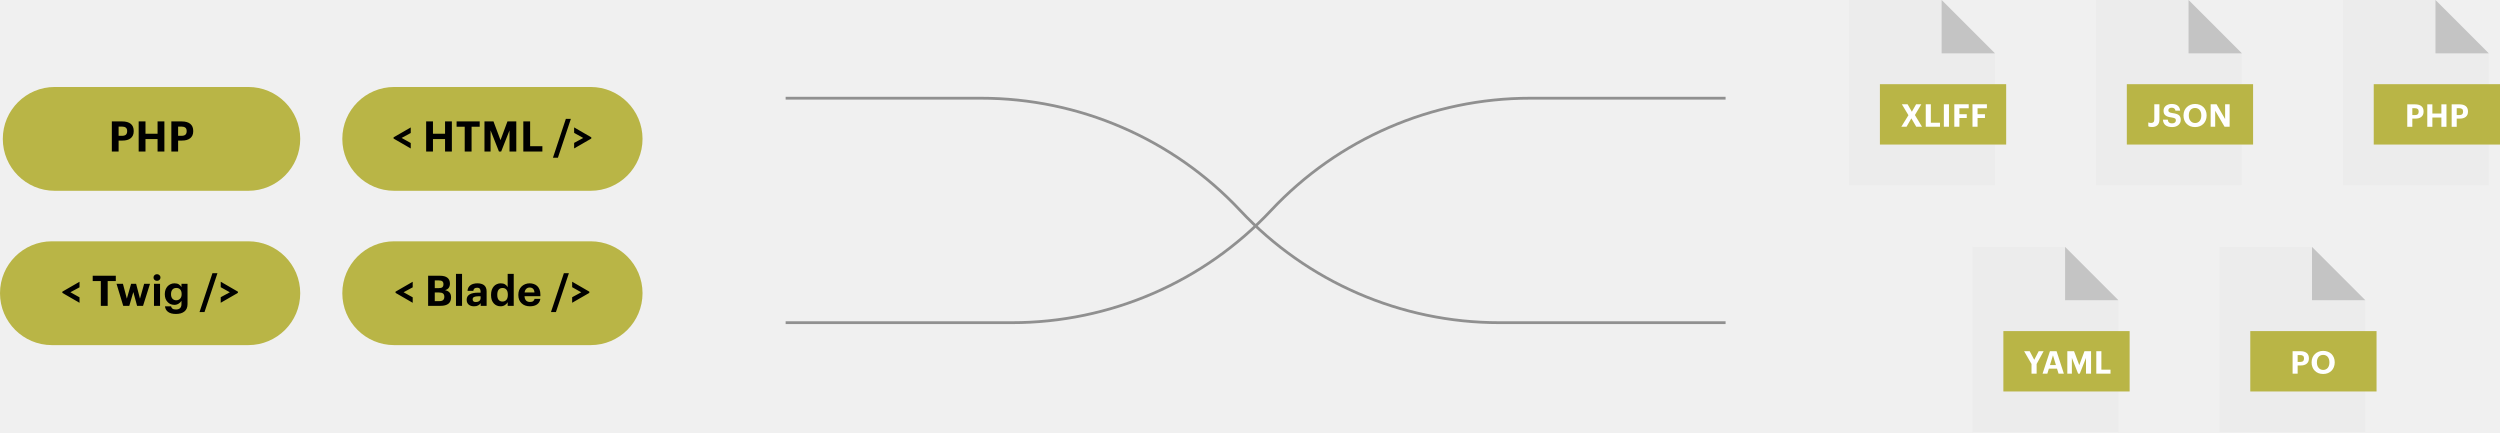
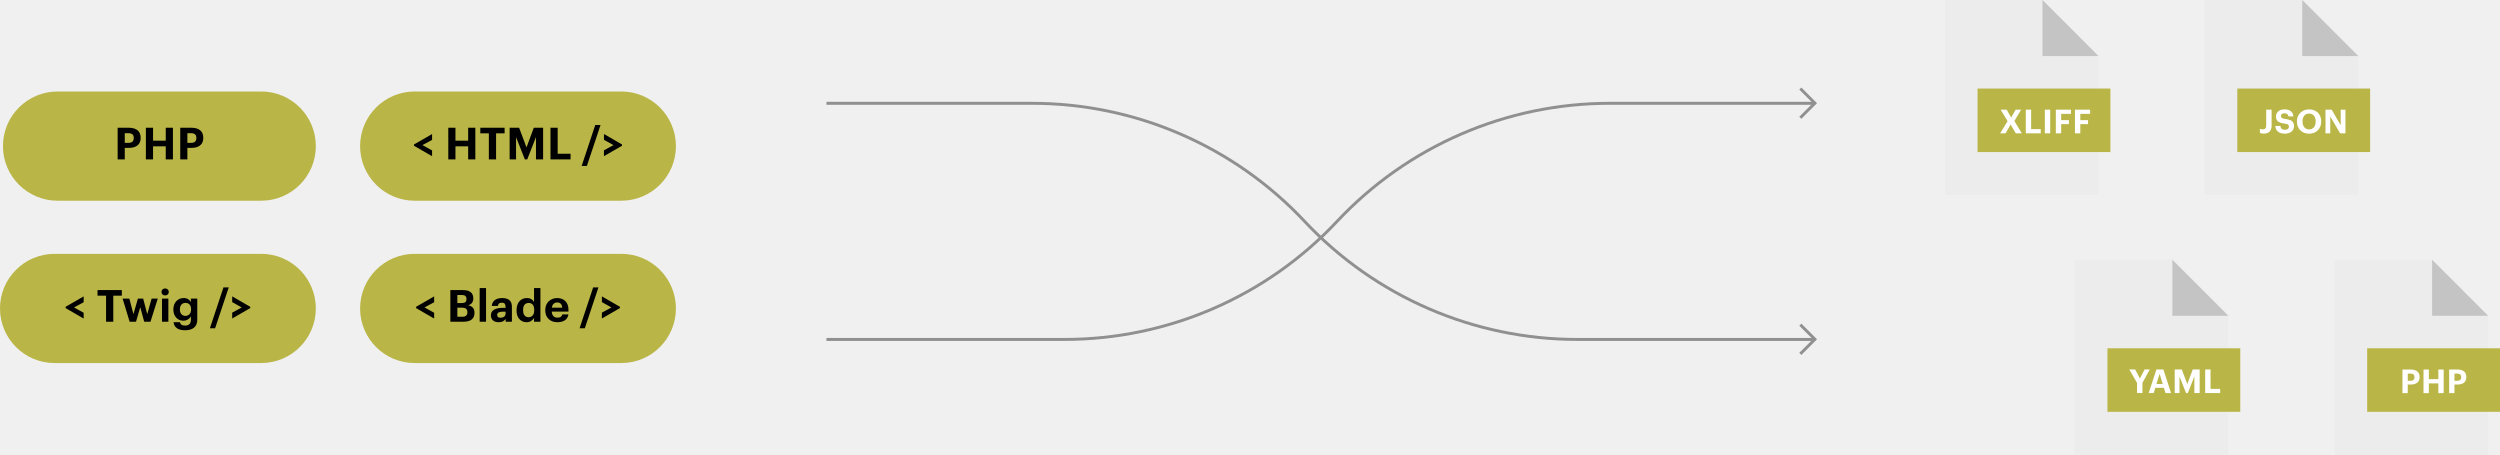
- <svg xmlns="http://www.w3.org/2000/svg" width="891" height="154" viewBox="0 0 891 154" fill="none">
-   <path d="M615 35H545.329C510.347 35 476.926 49.479 453 75V75C429.074 100.521 395.653 115 360.671 115H280" stroke="#909090" />
+ <svg xmlns="http://www.w3.org/2000/svg" width="847" height="154" viewBox="0 0 847 154" fill="none">
  <rect x="1" y="31" width="106" height="37" rx="18.5" fill="#B9B546" />
  <path d="M39.857 43.275H43.562C44.872 43.275 45.882 43.56 46.592 44.13C47.302 44.7 47.657 45.555 47.657 46.695V46.755C47.657 47.325 47.562 47.82 47.372 48.24C47.182 48.65 46.912 48.995 46.562 49.275C46.212 49.555 45.787 49.765 45.287 49.905C44.797 50.035 44.247 50.1 43.637 50.1H42.272V54H39.857V43.275ZM43.502 48.405C44.112 48.405 44.567 48.27 44.867 48C45.167 47.72 45.317 47.31 45.317 46.77V46.71C45.317 46.14 45.157 45.735 44.837 45.495C44.527 45.245 44.082 45.12 43.502 45.12H42.272V48.405H43.502ZM49.422 43.275H51.852V47.655H56.157V43.275H58.587V54H56.157V49.575H51.852V54H49.422V43.275ZM61.068 43.275H64.773C66.083 43.275 67.093 43.56 67.803 44.13C68.513 44.7 68.868 45.555 68.868 46.695V46.755C68.868 47.325 68.773 47.82 68.583 48.24C68.393 48.65 68.123 48.995 67.773 49.275C67.423 49.555 66.998 49.765 66.498 49.905C66.008 50.035 65.458 50.1 64.848 50.1H63.483V54H61.068V43.275ZM64.713 48.405C65.323 48.405 65.778 48.27 66.078 48C66.378 47.72 66.528 47.31 66.528 46.77V46.71C66.528 46.14 66.368 45.735 66.048 45.495C65.738 45.245 65.293 45.12 64.713 45.12H63.483V48.405H64.713Z" fill="black" />
  <rect x="122" y="31" width="107" height="37" rx="18.5" fill="#B9B546" />
  <path d="M140.267 49.38V48.945L146.387 45.42V47.4L143.132 49.155L146.387 50.97V52.92L140.267 49.38ZM151.879 43.275H154.309V47.655H158.614V43.275H161.044V54H158.614V49.575H154.309V54H151.879V43.275ZM165.625 45.165H162.73V43.275H170.965V45.165H168.07V54H165.625V45.165ZM172.665 43.275H175.875L178.38 49.95L180.855 43.275H184.005V54H181.59V46.47L178.62 54H177.825L174.84 46.47V54H172.665V43.275ZM186.508 43.275H188.938V52.095H193.303V54H186.508V43.275ZM201.672 42.36H203.457L198.837 56.22H197.067L201.672 42.36ZM204.621 50.925L207.861 49.17L204.621 47.355V45.405L210.741 48.945V49.38L204.621 52.905V50.925Z" fill="black" />
  <rect y="86" width="107" height="37" rx="18.5" fill="#B9B546" />
  <path d="M22.222 104.38V103.945L28.342 100.42V102.4L25.087 104.155L28.342 105.97V107.92L22.222 104.38ZM35.934 100.165H33.039V98.275H41.274V100.165H38.379V109H35.934V100.165ZM41.533 101.155H43.813L45.208 106.435L46.723 101.155H48.508L49.888 106.435L51.373 101.155H53.458L50.983 109H48.853L47.518 104.08L46.078 109H43.918L41.533 101.155ZM55.946 100.09C55.596 100.09 55.301 99.98 55.061 99.76C54.831 99.53 54.716 99.245 54.716 98.905C54.716 98.565 54.831 98.285 55.061 98.065C55.301 97.835 55.596 97.72 55.946 97.72C56.296 97.72 56.591 97.835 56.831 98.065C57.071 98.285 57.191 98.565 57.191 98.905C57.191 99.245 57.071 99.53 56.831 99.76C56.591 99.98 56.296 100.09 55.946 100.09ZM54.881 101.155H57.041V109H54.881V101.155ZM62.696 111.895C62.066 111.895 61.516 111.83 61.045 111.7C60.575 111.57 60.185 111.385 59.876 111.145C59.556 110.905 59.306 110.615 59.126 110.275C58.956 109.945 58.846 109.575 58.795 109.165H60.956C61.026 109.515 61.191 109.79 61.45 109.99C61.721 110.2 62.136 110.305 62.696 110.305C63.355 110.305 63.85 110.14 64.18 109.81C64.51 109.48 64.675 109.005 64.675 108.385V107.2C64.566 107.39 64.425 107.575 64.255 107.755C64.096 107.925 63.906 108.075 63.685 108.205C63.465 108.345 63.225 108.455 62.965 108.535C62.715 108.615 62.446 108.655 62.156 108.655C61.675 108.655 61.225 108.57 60.806 108.4C60.395 108.22 60.041 107.97 59.74 107.65C59.431 107.33 59.185 106.94 59.005 106.48C58.825 106.01 58.736 105.485 58.736 104.905V104.8C58.736 104.24 58.821 103.725 58.99 103.255C59.17 102.785 59.416 102.38 59.725 102.04C60.035 101.71 60.401 101.45 60.821 101.26C61.24 101.07 61.696 100.975 62.185 100.975C62.825 100.975 63.34 101.1 63.73 101.35C64.13 101.6 64.445 101.925 64.675 102.325V101.155H66.835V108.385C66.826 109.555 66.456 110.43 65.725 111.01C65.005 111.6 63.995 111.895 62.696 111.895ZM62.8 107.02C63.37 107.02 63.836 106.83 64.195 106.45C64.555 106.07 64.736 105.545 64.736 104.875V104.77C64.736 104.1 64.57 103.575 64.24 103.195C63.91 102.815 63.446 102.625 62.846 102.625C62.236 102.625 61.766 102.825 61.435 103.225C61.115 103.615 60.956 104.135 60.956 104.785V104.905C60.956 105.565 61.126 106.085 61.465 106.465C61.816 106.835 62.261 107.02 62.8 107.02ZM75.717 97.36H77.502L72.882 111.22H71.112L75.717 97.36ZM78.666 105.925L81.906 104.17L78.666 102.355V100.405L84.786 103.945V104.38L78.666 107.905V105.925Z" fill="black" />
  <rect x="122" y="86" width="107" height="37" rx="18.5" fill="#B9B546" />
  <path d="M140.97 104.38V103.945L147.09 100.42V102.4L143.835 104.155L147.09 105.97V107.92L140.97 104.38ZM152.582 98.275H156.797C157.977 98.275 158.862 98.51 159.452 98.98C160.052 99.45 160.352 100.145 160.352 101.065V101.125C160.352 101.695 160.212 102.18 159.932 102.58C159.652 102.97 159.212 103.25 158.612 103.42C159.312 103.56 159.842 103.835 160.202 104.245C160.572 104.655 160.757 105.22 160.757 105.94V106C160.757 106.99 160.442 107.74 159.812 108.25C159.182 108.75 158.242 109 156.992 109H152.582V98.275ZM156.617 107.32C157.217 107.32 157.657 107.19 157.937 106.93C158.217 106.67 158.357 106.295 158.357 105.805V105.745C158.357 105.245 158.212 104.87 157.922 104.62C157.632 104.37 157.157 104.245 156.497 104.245H154.952V107.32H156.617ZM156.407 102.685C156.997 102.685 157.417 102.575 157.667 102.355C157.917 102.135 158.042 101.785 158.042 101.305V101.245C158.042 100.795 157.907 100.465 157.637 100.255C157.377 100.045 156.962 99.94 156.392 99.94H154.952V102.685H156.407ZM162.511 97.6H164.671V109H162.511V97.6ZM168.946 109.165C168.586 109.165 168.246 109.12 167.926 109.03C167.616 108.94 167.341 108.8 167.101 108.61C166.861 108.42 166.671 108.18 166.531 107.89C166.391 107.59 166.321 107.235 166.321 106.825C166.321 106.365 166.421 105.975 166.621 105.655C166.821 105.335 167.101 105.075 167.461 104.875C167.821 104.675 168.251 104.53 168.751 104.44C169.251 104.35 169.801 104.305 170.401 104.305H171.286V103.99C171.286 103.52 171.196 103.165 171.016 102.925C170.846 102.675 170.511 102.55 170.011 102.55C169.581 102.55 169.261 102.65 169.051 102.85C168.851 103.05 168.726 103.32 168.676 103.66H166.621C166.651 103.2 166.761 102.8 166.951 102.46C167.151 102.12 167.406 101.84 167.716 101.62C168.026 101.4 168.386 101.24 168.796 101.14C169.216 101.03 169.666 100.975 170.146 100.975C170.626 100.975 171.066 101.03 171.466 101.14C171.866 101.24 172.216 101.405 172.516 101.635C172.806 101.865 173.031 102.165 173.191 102.535C173.351 102.905 173.431 103.355 173.431 103.885V109H171.316V108.055C171.086 108.375 170.786 108.64 170.416 108.85C170.056 109.06 169.566 109.165 168.946 109.165ZM169.591 107.65C170.071 107.65 170.471 107.53 170.791 107.29C171.121 107.04 171.286 106.695 171.286 106.255V105.595H170.446C169.816 105.595 169.326 105.675 168.976 105.835C168.626 105.995 168.451 106.285 168.451 106.705C168.451 106.995 168.541 107.225 168.721 107.395C168.901 107.565 169.191 107.65 169.591 107.65ZM178.413 109.165C177.933 109.165 177.488 109.08 177.078 108.91C176.668 108.74 176.308 108.485 175.998 108.145C175.688 107.815 175.443 107.405 175.263 106.915C175.093 106.415 175.008 105.84 175.008 105.19V105.07C175.008 104.43 175.093 103.855 175.263 103.345C175.443 102.835 175.688 102.405 175.998 102.055C176.308 101.705 176.673 101.44 177.093 101.26C177.513 101.07 177.968 100.975 178.458 100.975C179.088 100.975 179.603 101.1 180.003 101.35C180.403 101.6 180.713 101.925 180.933 102.325V97.6H183.093V109H180.933V107.695C180.733 108.095 180.408 108.44 179.958 108.73C179.508 109.02 178.993 109.165 178.413 109.165ZM179.058 107.47C179.628 107.47 180.093 107.28 180.453 106.9C180.813 106.51 180.993 105.915 180.993 105.115V104.995C180.993 104.215 180.828 103.63 180.498 103.24C180.178 102.84 179.718 102.64 179.118 102.64C178.508 102.64 178.038 102.845 177.708 103.255C177.388 103.655 177.228 104.245 177.228 105.025V105.145C177.228 105.925 177.398 106.51 177.738 106.9C178.078 107.28 178.518 107.47 179.058 107.47ZM188.83 109.165C188.24 109.165 187.695 109.075 187.195 108.895C186.695 108.715 186.265 108.45 185.905 108.1C185.535 107.76 185.245 107.345 185.035 106.855C184.835 106.365 184.735 105.805 184.735 105.175V105.055C184.735 104.435 184.835 103.875 185.035 103.375C185.245 102.875 185.535 102.445 185.905 102.085C186.265 101.735 186.69 101.465 187.18 101.275C187.67 101.075 188.2 100.975 188.77 100.975C189.28 100.975 189.765 101.055 190.225 101.215C190.685 101.365 191.09 101.6 191.44 101.92C191.79 102.24 192.07 102.655 192.28 103.165C192.49 103.665 192.595 104.265 192.595 104.965V105.565H186.94C186.97 106.225 187.15 106.735 187.48 107.095C187.82 107.445 188.29 107.62 188.89 107.62C189.4 107.62 189.78 107.52 190.03 107.32C190.29 107.12 190.455 106.855 190.525 106.525H192.58C192.45 107.375 192.06 108.03 191.41 108.49C190.77 108.94 189.91 109.165 188.83 109.165ZM190.48 104.23C190.44 103.63 190.275 103.19 189.985 102.91C189.695 102.62 189.29 102.475 188.77 102.475C188.28 102.475 187.875 102.63 187.555 102.94C187.245 103.24 187.05 103.67 186.97 104.23H190.48ZM200.969 97.36H202.754L198.134 111.22H196.364L200.969 97.36ZM203.918 105.925L207.158 104.17L203.918 102.355V100.405L210.038 103.945V104.38L203.918 107.905V105.925Z" fill="black" />
  <path d="M747 0H780L787.182 7.071L799 19V66H747V0Z" fill="#ECECEC" />
  <rect width="45" height="21.519" transform="translate(758 30)" fill="#B9B546" />
-   <path d="M766.986 45.265C766.636 45.265 766.36 45.243 766.158 45.198C765.964 45.154 765.797 45.094 765.655 45.019V43.632C765.789 43.684 765.931 43.729 766.08 43.766C766.229 43.803 766.423 43.822 766.662 43.822C767.005 43.822 767.277 43.729 767.479 43.542C767.688 43.348 767.792 43.02 767.792 42.557V37.164H769.616V42.58C769.616 43.49 769.385 44.165 768.922 44.605C768.46 45.045 767.814 45.265 766.986 45.265ZM774.168 45.288C773.616 45.288 773.138 45.228 772.735 45.109C772.332 44.982 771.997 44.803 771.728 44.572C771.46 44.34 771.254 44.064 771.113 43.743C770.971 43.423 770.889 43.061 770.867 42.658H772.601C772.623 42.837 772.661 43.009 772.713 43.173C772.765 43.33 772.851 43.464 772.97 43.576C773.09 43.695 773.243 43.792 773.429 43.867C773.623 43.934 773.869 43.967 774.168 43.967C774.57 43.967 774.891 43.87 775.13 43.676C775.369 43.475 775.488 43.218 775.488 42.904C775.488 42.748 775.462 42.613 775.41 42.502C775.365 42.39 775.287 42.293 775.175 42.211C775.055 42.136 774.899 42.072 774.705 42.02C774.511 41.961 774.268 41.908 773.977 41.864C773.463 41.797 773.022 41.707 772.657 41.595C772.299 41.476 772.004 41.319 771.773 41.125C771.534 40.939 771.359 40.707 771.247 40.431C771.143 40.155 771.09 39.823 771.09 39.435C771.09 39.092 771.157 38.775 771.292 38.484C771.433 38.193 771.631 37.94 771.885 37.723C772.138 37.514 772.444 37.35 772.802 37.231C773.16 37.112 773.56 37.052 774 37.052C774.902 37.052 775.607 37.253 776.115 37.656C776.629 38.052 776.924 38.648 776.999 39.447H775.331C775.279 39.089 775.141 38.824 774.917 38.652C774.694 38.473 774.388 38.383 774 38.383C773.597 38.383 773.295 38.469 773.093 38.641C772.899 38.805 772.802 39.021 772.802 39.29C772.802 39.432 772.821 39.559 772.858 39.67C772.903 39.775 772.981 39.864 773.093 39.939C773.198 40.021 773.347 40.092 773.541 40.152C773.735 40.211 773.985 40.264 774.291 40.308C774.776 40.368 775.201 40.454 775.566 40.566C775.932 40.67 776.238 40.812 776.484 40.991C776.73 41.177 776.913 41.412 777.032 41.696C777.159 41.979 777.222 42.326 777.222 42.736C777.222 43.094 777.152 43.43 777.01 43.743C776.868 44.049 776.667 44.314 776.406 44.538C776.144 44.769 775.824 44.952 775.443 45.086C775.063 45.221 774.638 45.288 774.168 45.288ZM782.341 43.844C782.677 43.844 782.979 43.781 783.248 43.654C783.524 43.527 783.759 43.348 783.953 43.117C784.139 42.893 784.285 42.617 784.389 42.289C784.494 41.961 784.546 41.595 784.546 41.192V41.103C784.546 40.715 784.494 40.36 784.389 40.04C784.292 39.719 784.15 39.443 783.964 39.212C783.77 38.98 783.535 38.801 783.259 38.675C782.983 38.548 782.67 38.484 782.319 38.484C781.968 38.484 781.655 38.548 781.379 38.675C781.111 38.794 780.879 38.965 780.685 39.189C780.491 39.42 780.342 39.7 780.238 40.029C780.141 40.349 780.092 40.711 780.092 41.114V41.203C780.092 41.614 780.148 41.983 780.26 42.311C780.372 42.632 780.529 42.904 780.73 43.128C780.924 43.359 781.159 43.538 781.435 43.665C781.711 43.785 782.013 43.844 782.341 43.844ZM782.308 45.288C781.681 45.288 781.114 45.187 780.607 44.986C780.1 44.777 779.671 44.489 779.32 44.124C778.962 43.766 778.686 43.337 778.492 42.837C778.298 42.337 778.201 41.797 778.201 41.215V41.125C778.201 40.528 778.302 39.98 778.503 39.48C778.712 38.98 779.003 38.551 779.376 38.193C779.742 37.835 780.174 37.556 780.674 37.354C781.174 37.153 781.722 37.052 782.319 37.052C782.923 37.052 783.475 37.149 783.975 37.343C784.482 37.537 784.919 37.809 785.284 38.16C785.642 38.518 785.922 38.943 786.124 39.435C786.333 39.928 786.437 40.476 786.437 41.08V41.17C786.437 41.767 786.336 42.319 786.135 42.826C785.941 43.326 785.665 43.758 785.307 44.124C784.949 44.489 784.516 44.777 784.009 44.986C783.501 45.187 782.934 45.288 782.308 45.288ZM787.882 37.164H789.986L793.029 42.434V37.164H794.641V45.165H792.828L789.493 39.469V45.165H787.882V37.164Z" fill="white" />
+   <path d="M766.986 45.265C766.635 45.265 766.359 45.243 766.158 45.198C765.964 45.153 765.796 45.094 765.654 45.019V43.632C765.789 43.684 765.93 43.728 766.08 43.766C766.229 43.803 766.423 43.822 766.661 43.822C767.005 43.822 767.277 43.728 767.478 43.542C767.687 43.348 767.792 43.02 767.792 42.557V37.164H769.616V42.58C769.616 43.49 769.384 44.165 768.922 44.605C768.459 45.045 767.814 45.265 766.986 45.265ZM774.167 45.288C773.615 45.288 773.138 45.228 772.735 45.109C772.332 44.982 771.996 44.803 771.728 44.572C771.459 44.34 771.254 44.064 771.112 43.743C770.97 43.423 770.888 43.061 770.866 42.658H772.6C772.623 42.837 772.66 43.009 772.712 43.173C772.765 43.329 772.85 43.464 772.97 43.576C773.089 43.695 773.242 43.792 773.429 43.867C773.623 43.934 773.869 43.967 774.167 43.967C774.57 43.967 774.891 43.87 775.129 43.676C775.368 43.475 775.488 43.218 775.488 42.904C775.488 42.748 775.461 42.613 775.409 42.501C775.364 42.389 775.286 42.292 775.174 42.21C775.055 42.136 774.898 42.072 774.704 42.02C774.51 41.961 774.268 41.908 773.977 41.864C773.462 41.796 773.022 41.707 772.656 41.595C772.298 41.476 772.004 41.319 771.772 41.125C771.534 40.938 771.358 40.707 771.246 40.431C771.142 40.155 771.09 39.823 771.09 39.435C771.09 39.092 771.157 38.775 771.291 38.484C771.433 38.193 771.631 37.94 771.884 37.723C772.138 37.514 772.444 37.35 772.802 37.231C773.16 37.111 773.559 37.052 773.999 37.052C774.902 37.052 775.607 37.253 776.114 37.656C776.629 38.051 776.924 38.648 776.998 39.447H775.331C775.279 39.088 775.141 38.824 774.917 38.652C774.693 38.473 774.387 38.383 773.999 38.383C773.596 38.383 773.294 38.469 773.093 38.641C772.899 38.805 772.802 39.021 772.802 39.29C772.802 39.431 772.821 39.558 772.858 39.67C772.903 39.775 772.981 39.864 773.093 39.939C773.197 40.021 773.346 40.092 773.54 40.151C773.734 40.211 773.984 40.263 774.29 40.308C774.775 40.368 775.2 40.454 775.566 40.566C775.931 40.67 776.237 40.812 776.483 40.991C776.73 41.177 776.912 41.412 777.032 41.696C777.159 41.979 777.222 42.326 777.222 42.736C777.222 43.094 777.151 43.43 777.009 43.743C776.868 44.049 776.666 44.314 776.405 44.538C776.144 44.769 775.823 44.952 775.443 45.086C775.062 45.221 774.637 45.288 774.167 45.288ZM782.341 43.844C782.677 43.844 782.979 43.781 783.247 43.654C783.523 43.527 783.758 43.348 783.952 43.117C784.139 42.893 784.284 42.617 784.389 42.289C784.493 41.961 784.545 41.595 784.545 41.192V41.103C784.545 40.715 784.493 40.36 784.389 40.039C784.292 39.719 784.15 39.443 783.963 39.212C783.77 38.98 783.535 38.801 783.259 38.674C782.983 38.547 782.669 38.484 782.319 38.484C781.968 38.484 781.655 38.547 781.379 38.674C781.11 38.794 780.879 38.965 780.685 39.189C780.491 39.42 780.342 39.7 780.237 40.028C780.14 40.349 780.092 40.711 780.092 41.114V41.203C780.092 41.614 780.148 41.983 780.26 42.311C780.372 42.632 780.528 42.904 780.73 43.128C780.924 43.359 781.159 43.538 781.435 43.665C781.711 43.785 782.013 43.844 782.341 43.844ZM782.307 45.288C781.681 45.288 781.114 45.187 780.606 44.986C780.099 44.777 779.67 44.489 779.32 44.124C778.962 43.766 778.686 43.337 778.492 42.837C778.298 42.337 778.201 41.796 778.201 41.215V41.125C778.201 40.528 778.301 39.98 778.503 39.48C778.712 38.98 779.003 38.551 779.376 38.193C779.741 37.835 780.174 37.555 780.674 37.354C781.173 37.153 781.722 37.052 782.319 37.052C782.923 37.052 783.475 37.149 783.975 37.343C784.482 37.537 784.918 37.809 785.284 38.16C785.642 38.518 785.922 38.943 786.123 39.435C786.332 39.928 786.436 40.476 786.436 41.08V41.17C786.436 41.767 786.336 42.319 786.134 42.826C785.94 43.326 785.664 43.758 785.306 44.124C784.948 44.489 784.516 44.777 784.008 44.986C783.501 45.187 782.934 45.288 782.307 45.288ZM787.881 37.164H789.985L793.029 42.434V37.164H794.64V45.165H792.827L789.493 39.469V45.165H787.881V37.164Z" fill="white" />
  <path d="M780 19V0L799 19H780Z" fill="#C4C4C4" />
  <path d="M703 88H736L743.182 95.071L755 107V154H703V88Z" fill="#ECECEC" />
  <rect width="45" height="21.519" transform="translate(714 118)" fill="#B9B546" />
-   <path d="M724.031 129.718L721.39 125.164H723.382L725.005 128.23L726.594 125.164H728.35L725.855 129.718V133.165H724.031V129.718ZM730.6 125.164H732.962L735.558 133.165H733.667L733.118 131.385H730.22L729.672 133.165H727.971L730.6 125.164ZM730.612 130.099H732.727L731.675 126.641L730.612 130.099ZM736.793 125.164H739.188L741.057 130.143L742.903 125.164H745.253V133.165H743.451V127.547L741.236 133.165H740.643L738.416 127.547V133.165H736.793V125.164ZM747.12 125.164H748.933V131.744H752.189V133.165H747.12V125.164Z" fill="white" />
+   <path d="M724.031 129.718L721.39 125.164H723.382L725.004 128.23L726.593 125.164H728.35L725.855 129.718V133.165H724.031V129.718ZM730.6 125.164H732.961L735.557 133.165H733.666L733.118 131.385H730.22L729.671 133.165H727.97L730.6 125.164ZM730.611 130.098H732.726L731.674 126.641L730.611 130.098ZM736.793 125.164H739.187L741.056 130.143L742.903 125.164H745.252V133.165H743.451V127.547L741.235 133.165H740.642L738.415 127.547V133.165H736.793V125.164ZM747.119 125.164H748.932V131.743H752.189V133.165H747.119V125.164Z" fill="white" />
  <path d="M736 107V88L755 107H736Z" fill="#C4C4C4" />
+   <path d="M659 0H692L699.182 7.071L711 19V66H659V0Z" fill="#ECECEC" />
+   <rect width="45" height="21.519" transform="translate(670 30)" fill="#B9B546" />
+   <path d="M680.169 41.058L677.819 37.164H679.867L681.389 39.827L682.9 37.164H684.757L682.474 41.002L685.003 45.165H682.944L681.21 42.188L679.487 45.165H677.629L680.169 41.058ZM686.34 37.164H688.153V43.743H691.409V45.165H686.34V37.164ZM692.788 37.164H694.612V45.165H692.788V37.164ZM696.514 37.164H701.65V38.585H698.326V40.7H700.956V42.065H698.326V45.165H696.514V37.164ZM702.994 37.164H708.13V38.585H704.807V40.7H707.436V42.065H704.807V45.165H702.994V37.164Z" fill="white" />
+   <path d="M692 19V0L711 19H692Z" fill="#C4C4C4" />
  <path d="M791 88H824L831.182 95.071L843 107V154H791V88Z" fill="#ECECEC" />
  <rect width="45" height="21.519" transform="translate(802 118)" fill="#B9B546" />
-   <path d="M817.08 125.164H819.844C820.821 125.164 821.575 125.376 822.105 125.802C822.634 126.227 822.899 126.865 822.899 127.715V127.76C822.899 128.185 822.828 128.554 822.686 128.868C822.545 129.174 822.343 129.431 822.082 129.64C821.821 129.849 821.504 130.005 821.131 130.11C820.766 130.207 820.355 130.255 819.9 130.255H818.882V133.165H817.08V125.164ZM819.799 128.991C820.254 128.991 820.594 128.89 820.818 128.689C821.042 128.48 821.153 128.174 821.153 127.771V127.726C821.153 127.301 821.034 126.999 820.795 126.82C820.564 126.633 820.232 126.54 819.799 126.54H818.882V128.991H819.799ZM827.997 131.844C828.333 131.844 828.635 131.781 828.903 131.654C829.179 131.527 829.414 131.348 829.608 131.117C829.795 130.893 829.94 130.617 830.045 130.289C830.149 129.961 830.201 129.595 830.201 129.192V129.103C830.201 128.715 830.149 128.36 830.045 128.04C829.948 127.719 829.806 127.443 829.62 127.212C829.426 126.98 829.191 126.801 828.915 126.674C828.639 126.548 828.325 126.484 827.975 126.484C827.624 126.484 827.311 126.548 827.035 126.674C826.766 126.794 826.535 126.965 826.341 127.189C826.147 127.42 825.998 127.7 825.893 128.028C825.796 128.349 825.748 128.711 825.748 129.114V129.203C825.748 129.614 825.804 129.983 825.916 130.311C826.028 130.632 826.184 130.904 826.386 131.128C826.58 131.359 826.815 131.538 827.091 131.665C827.367 131.785 827.669 131.844 827.997 131.844ZM827.963 133.288C827.337 133.288 826.77 133.187 826.263 132.986C825.755 132.777 825.326 132.49 824.976 132.124C824.618 131.766 824.342 131.337 824.148 130.837C823.954 130.337 823.857 129.796 823.857 129.215V129.125C823.857 128.528 823.957 127.98 824.159 127.48C824.368 126.98 824.659 126.551 825.032 126.193C825.397 125.835 825.83 125.555 826.33 125.354C826.829 125.153 827.378 125.052 827.975 125.052C828.579 125.052 829.131 125.149 829.631 125.343C830.138 125.537 830.574 125.809 830.94 126.16C831.298 126.518 831.578 126.943 831.779 127.435C831.988 127.928 832.093 128.476 832.093 129.08V129.17C832.093 129.767 831.992 130.319 831.79 130.826C831.596 131.326 831.32 131.758 830.962 132.124C830.604 132.49 830.172 132.777 829.664 132.986C829.157 133.187 828.59 133.288 827.963 133.288Z" fill="white" />
+   <path d="M813.949 125.189H816.713C817.69 125.189 818.444 125.402 818.973 125.827C819.503 126.252 819.768 126.89 819.768 127.74V127.785C819.768 128.21 819.697 128.58 819.555 128.893C819.414 129.199 819.212 129.456 818.951 129.665C818.69 129.874 818.373 130.031 818 130.135C817.634 130.232 817.224 130.281 816.769 130.281H815.751V133.19H813.949V125.189ZM816.668 129.016C817.123 129.016 817.463 128.915 817.687 128.714C817.91 128.505 818.022 128.199 818.022 127.796V127.752C818.022 127.326 817.903 127.024 817.664 126.845C817.433 126.659 817.101 126.565 816.668 126.565H815.751V129.016H816.668ZM821.085 125.189H822.898V128.457H826.109V125.189H827.922V133.19H826.109V129.889H822.898V133.19H821.085V125.189ZM829.773 125.189H832.536C833.514 125.189 834.267 125.402 834.797 125.827C835.327 126.252 835.591 126.89 835.591 127.74V127.785C835.591 128.21 835.52 128.58 835.379 128.893C835.237 129.199 835.036 129.456 834.774 129.665C834.513 129.874 834.196 130.031 833.823 130.135C833.458 130.232 833.047 130.281 832.592 130.281H831.574V133.19H829.773V125.189ZM832.492 129.016C832.947 129.016 833.286 128.915 833.51 128.714C833.734 128.505 833.846 128.199 833.846 127.796V127.752C833.846 127.326 833.726 127.024 833.488 126.845C833.256 126.659 832.924 126.565 832.492 126.565H831.574V129.016H832.492Z" fill="white" />
  <path d="M824 107V88L843 107H824Z" fill="#C4C4C4" />
-   <path d="M659 0H692L699.182 7.071L711 19V66H659V0Z" fill="#ECECEC" />
-   <rect width="45" height="21.519" transform="translate(670 30)" fill="#B9B546" />
-   <path d="M680.17 41.058L677.82 37.164H679.868L681.389 39.827L682.9 37.164H684.758L682.475 41.002L685.004 45.165H682.945L681.21 42.188L679.487 45.165H677.63L680.17 41.058ZM686.34 37.164H688.153V43.743H691.41V45.165H686.34V37.164ZM692.789 37.164H694.613V45.165H692.789V37.164ZM696.514 37.164H701.65V38.585H698.327V40.7H700.957V42.065H698.327V45.165H696.514V37.164ZM702.994 37.164H708.131V38.585H704.807V40.7H707.437V42.065H704.807V45.165H702.994V37.164Z" fill="white" />
-   <path d="M692 19V0L711 19H692Z" fill="#C4C4C4" />
-   <path d="M835 0H868L875.182 7.071L887 19V66H835V0Z" fill="#ECECEC" />
-   <rect width="45" height="21.519" transform="translate(846 30)" fill="#B9B546" />
-   <path d="M857.949 37.189H860.713C861.69 37.189 862.444 37.402 862.973 37.827C863.503 38.252 863.768 38.89 863.768 39.74V39.785C863.768 40.21 863.697 40.58 863.555 40.893C863.414 41.199 863.212 41.456 862.951 41.665C862.69 41.874 862.373 42.031 862 42.135C861.634 42.232 861.224 42.281 860.769 42.281H859.751V45.19H857.949V37.189ZM860.668 41.016C861.123 41.016 861.463 40.915 861.687 40.714C861.91 40.505 862.022 40.199 862.022 39.796V39.752C862.022 39.326 861.903 39.024 861.664 38.845C861.433 38.659 861.101 38.566 860.668 38.566H859.751V41.016H860.668ZM865.085 37.189H866.898V40.457H870.109V37.189H871.922V45.19H870.109V41.889H866.898V45.19H865.085V37.189ZM873.773 37.189H876.536C877.514 37.189 878.267 37.402 878.797 37.827C879.327 38.252 879.591 38.89 879.591 39.74V39.785C879.591 40.21 879.52 40.58 879.379 40.893C879.237 41.199 879.036 41.456 878.774 41.665C878.513 41.874 878.196 42.031 877.823 42.135C877.458 42.232 877.047 42.281 876.592 42.281H875.574V45.19H873.773V37.189ZM876.492 41.016C876.947 41.016 877.286 40.915 877.51 40.714C877.734 40.505 877.846 40.199 877.846 39.796V39.752C877.846 39.326 877.726 39.024 877.488 38.845C877.256 38.659 876.924 38.566 876.492 38.566H875.574V41.016H876.492Z" fill="white" />
-   <path d="M868 19V0L887 19H868Z" fill="#C4C4C4" />
+   <path d="M615 35H545.329C510.347 35 476.926 49.479 453 75V75C429.074 100.521 395.653 115 360.671 115H280" stroke="#909090" />
  <path d="M280 35H349.671C384.653 35 418.074 49.479 442 75V75C465.926 100.521 499.347 115 534.329 115H615" stroke="#909090" />
+   <path d="M609.949 110L614.899 114.95L609.949 119.899" stroke="#909090" />
+   <path d="M609.949 30L614.899 34.95L609.949 39.9" stroke="#909090" />
</svg>
